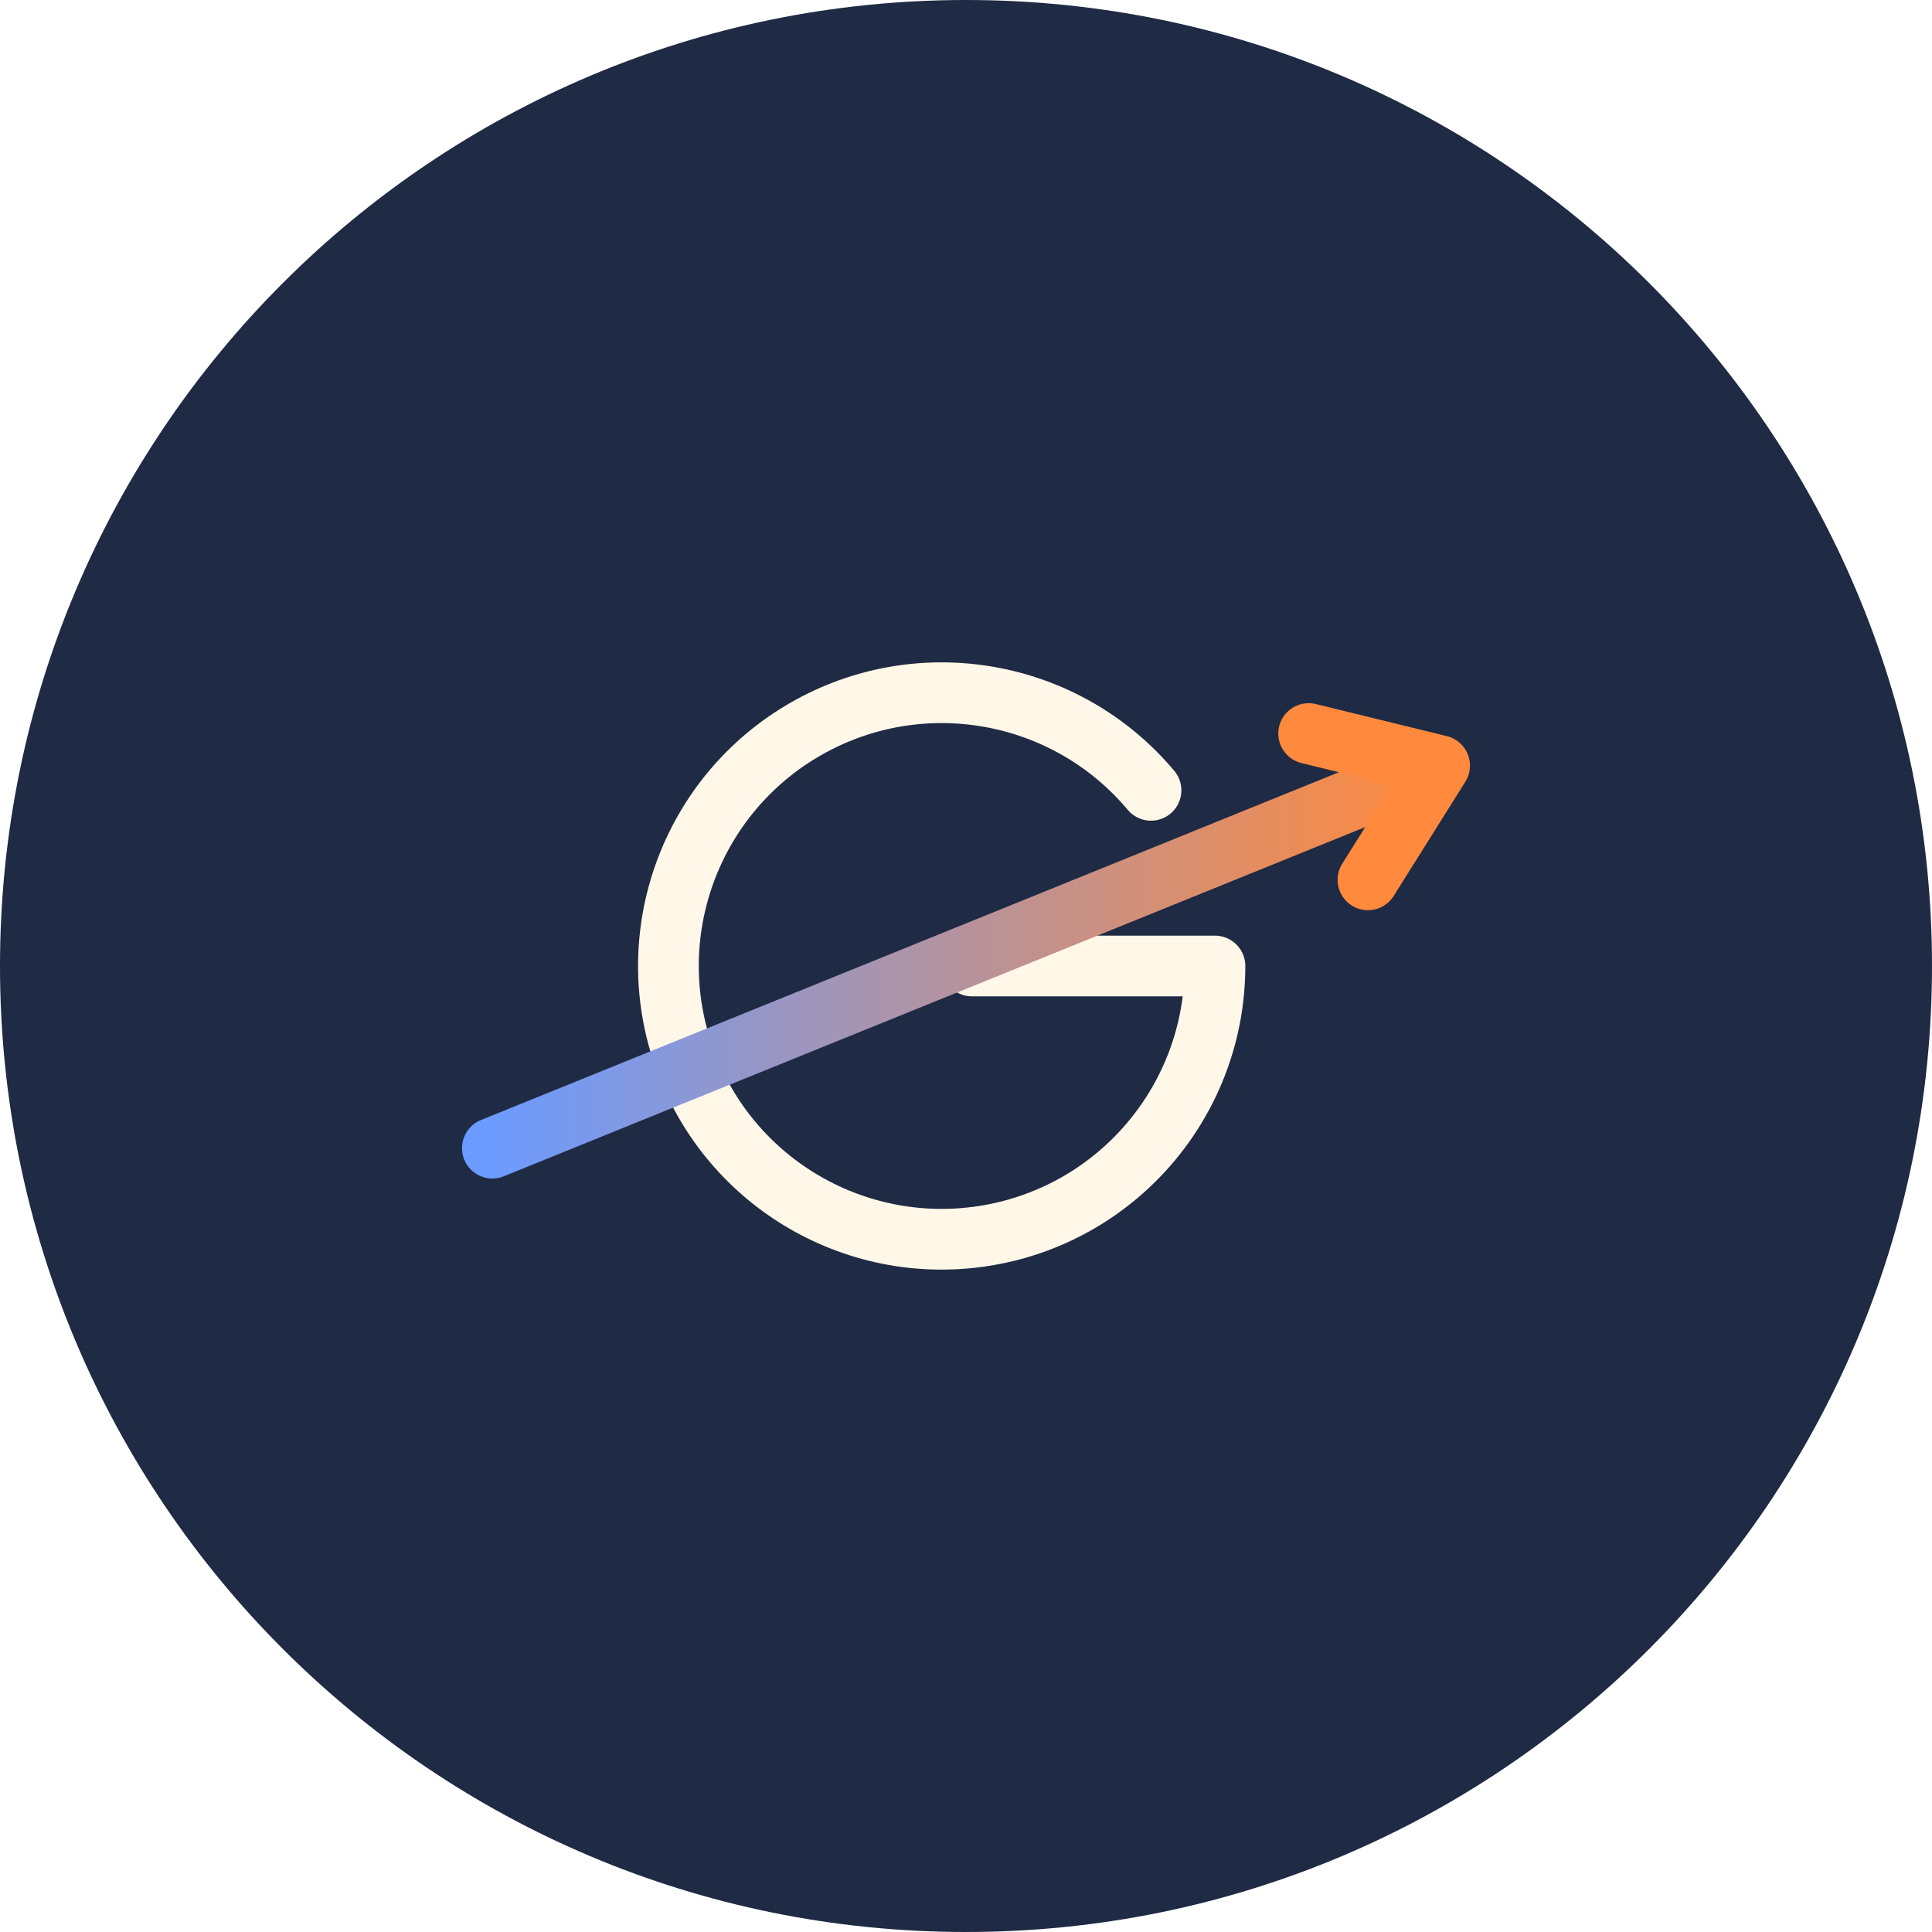
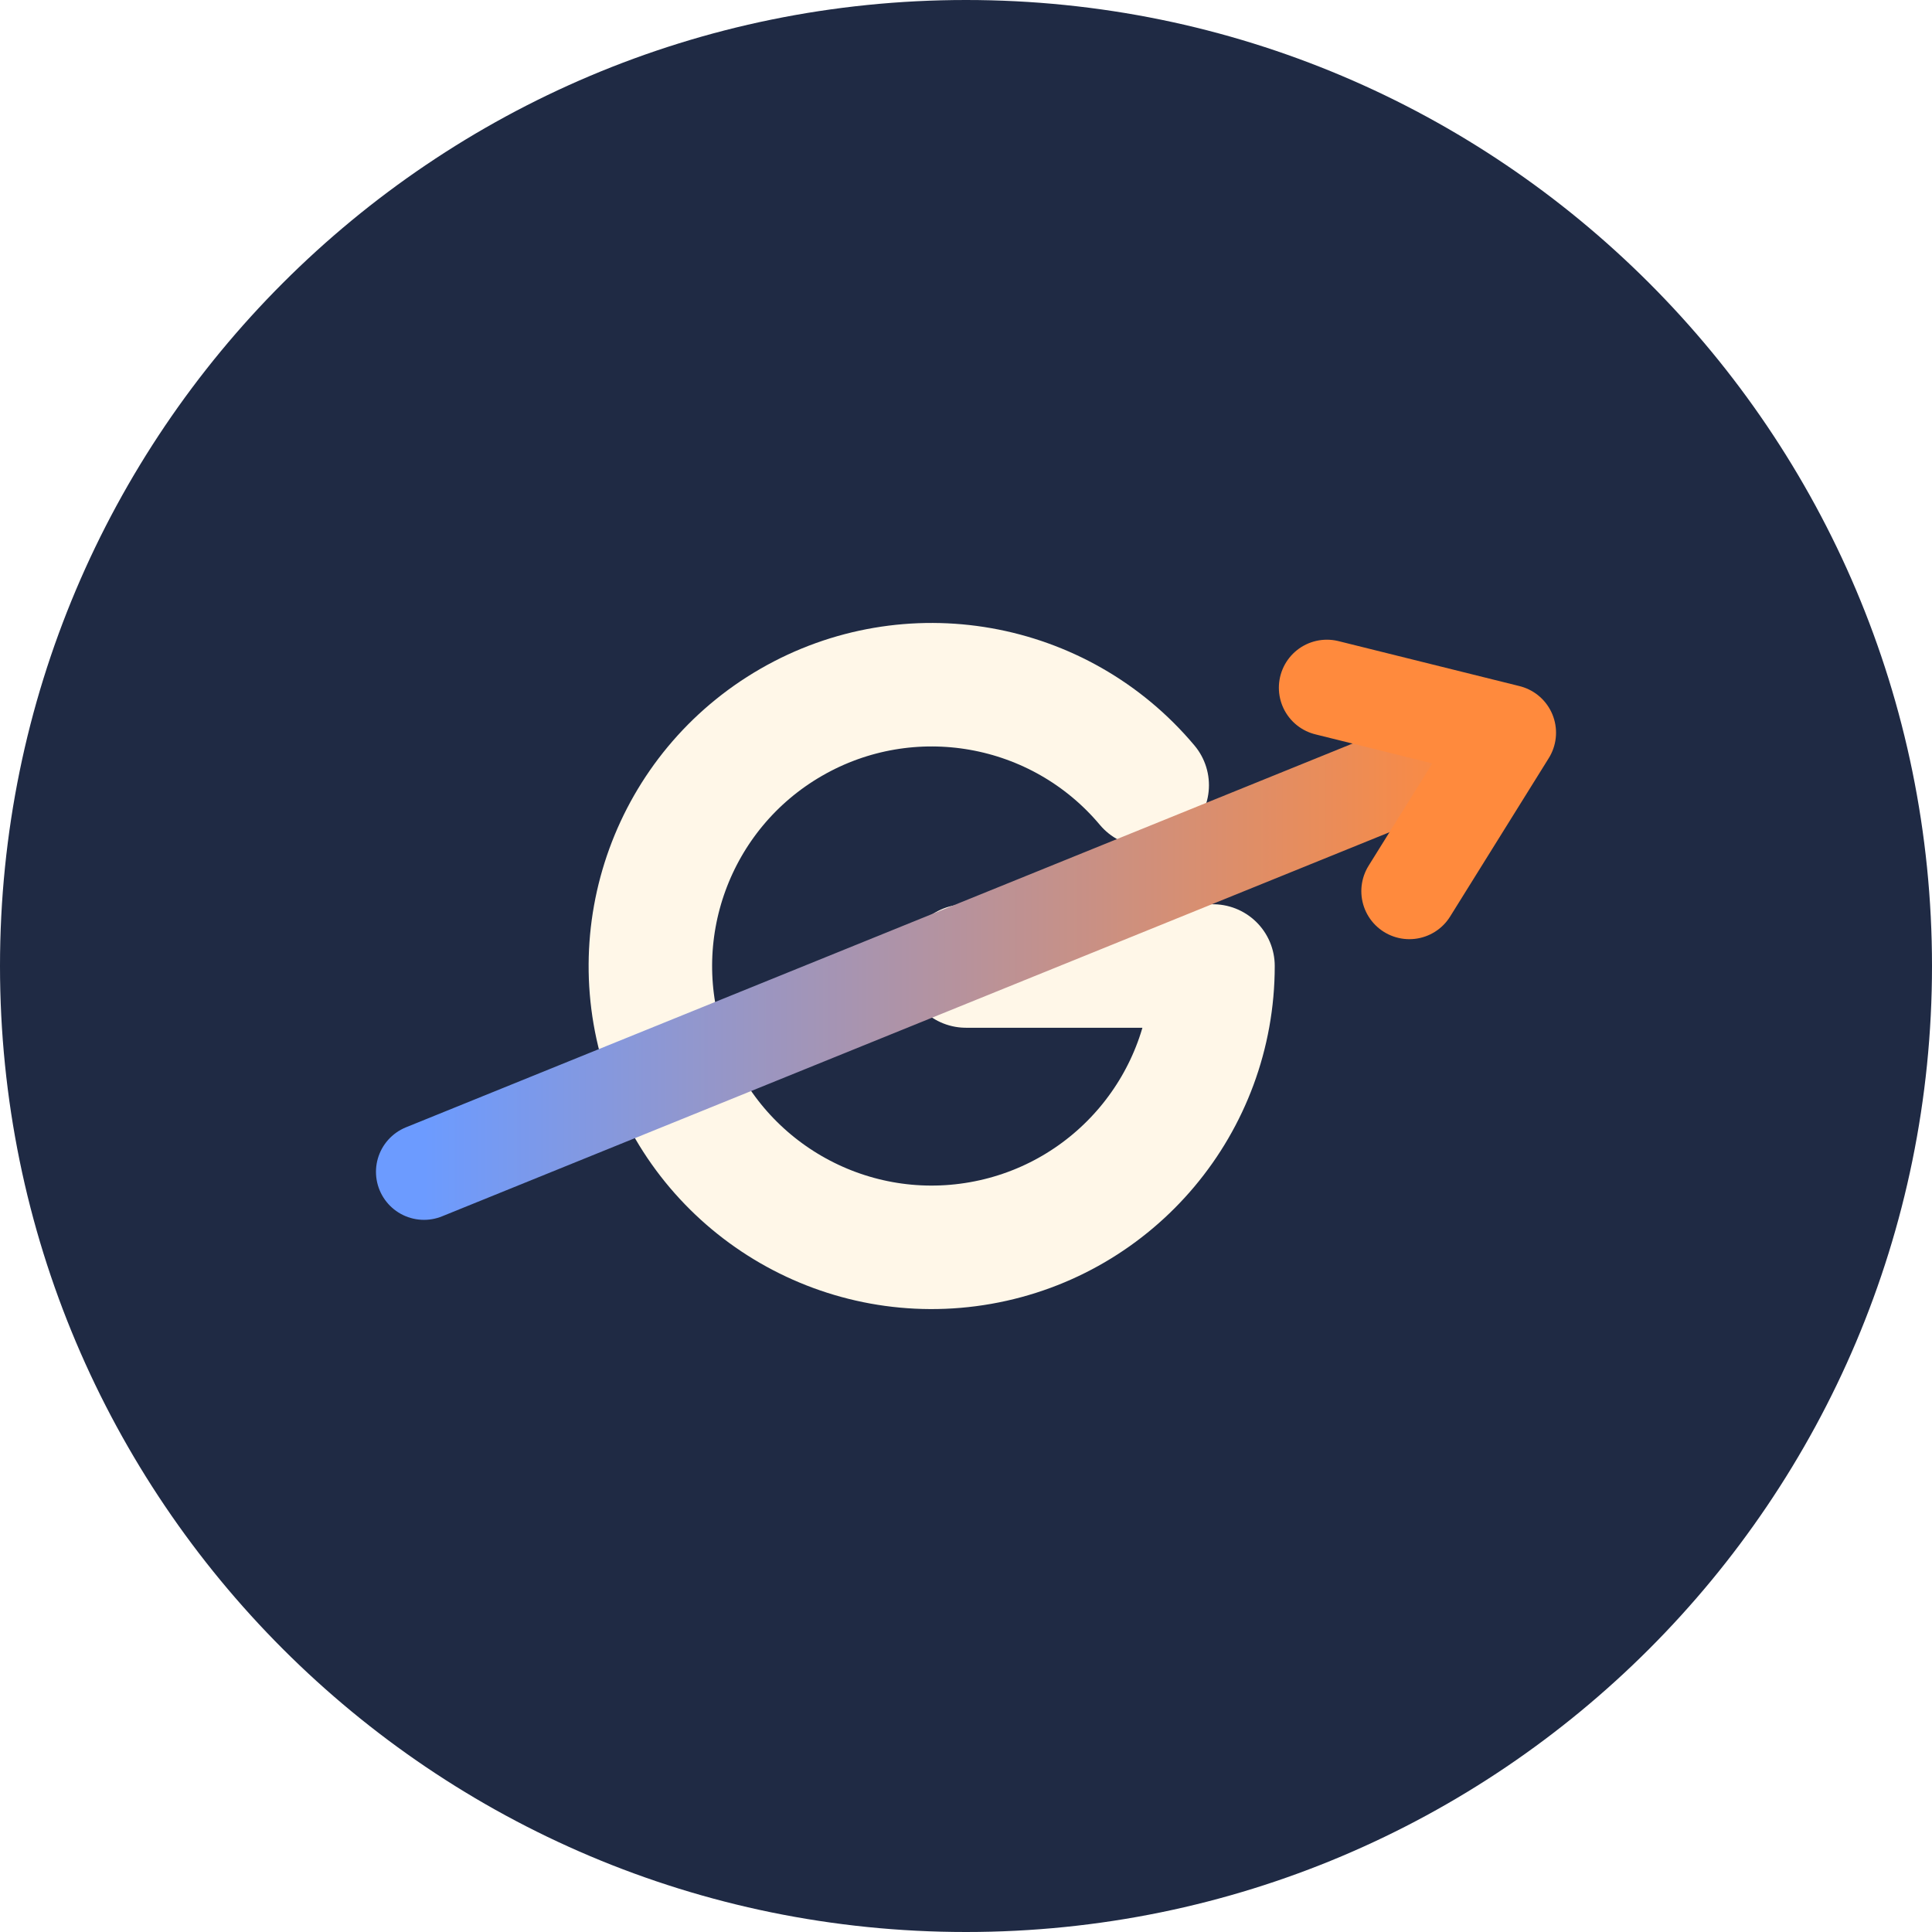
<svg xmlns="http://www.w3.org/2000/svg" width="40" height="40" viewBox="0 0 512 512">
  <clipPath id="cc">
    <circle cx="256.0" cy="256.0" r="256.0" />
  </clipPath>
  <g clip-path="url(#cc)">
    <rect x="0" y="0" width="512" height="512" rx="0" fill="#1F2A44" />
-     <g transform="translate(169.1,175.54) scale(1.6092)">
+     <g transform="translate(156,165.09) scale(1.8182)">
      <defs>
        <linearGradient id="gr8b" gradientUnits="userSpaceOnUse" x1="-24" y1="0" x2="130" y2="0">
          <stop offset="0" stop-color="#6C9BFF" />
          <stop offset="1" stop-color="#FF8A3D" />
        </linearGradient>
      </defs>
-       <path d="M84.47,21.07 A45,45 0 1 0 95,50 H55" fill="none" stroke="#FFF7E8" stroke-width="10" stroke-linecap="round" stroke-linejoin="round" />
-       <path d="M-24,80 L124,20" fill="none" stroke="url(#gr8b)" stroke-width="10" stroke-linecap="round" stroke-linejoin="round" />
-       <path d="M120.2,35.81 L132,17 L110.43,11.72" fill="none" stroke="#FF8A3D" stroke-width="10" stroke-linecap="round" stroke-linejoin="round" />
+       <path d="M81.41,23.65 A41,41 0 1 0 91,50 H55" fill="none" stroke="#FFF7E8" stroke-width="18" stroke-linecap="round" stroke-linejoin="round" />
+       <path d="M-24,80 L124,20" fill="none" stroke="url(#gr8b)" stroke-width="14" stroke-linecap="round" stroke-linejoin="round" />
+       <path d="M119.62,39.09 L134,16 L107.6,9.44" fill="none" stroke="#FF8A3D" stroke-width="14" stroke-linecap="round" stroke-linejoin="round" />
    </g>
  </g>
</svg>
